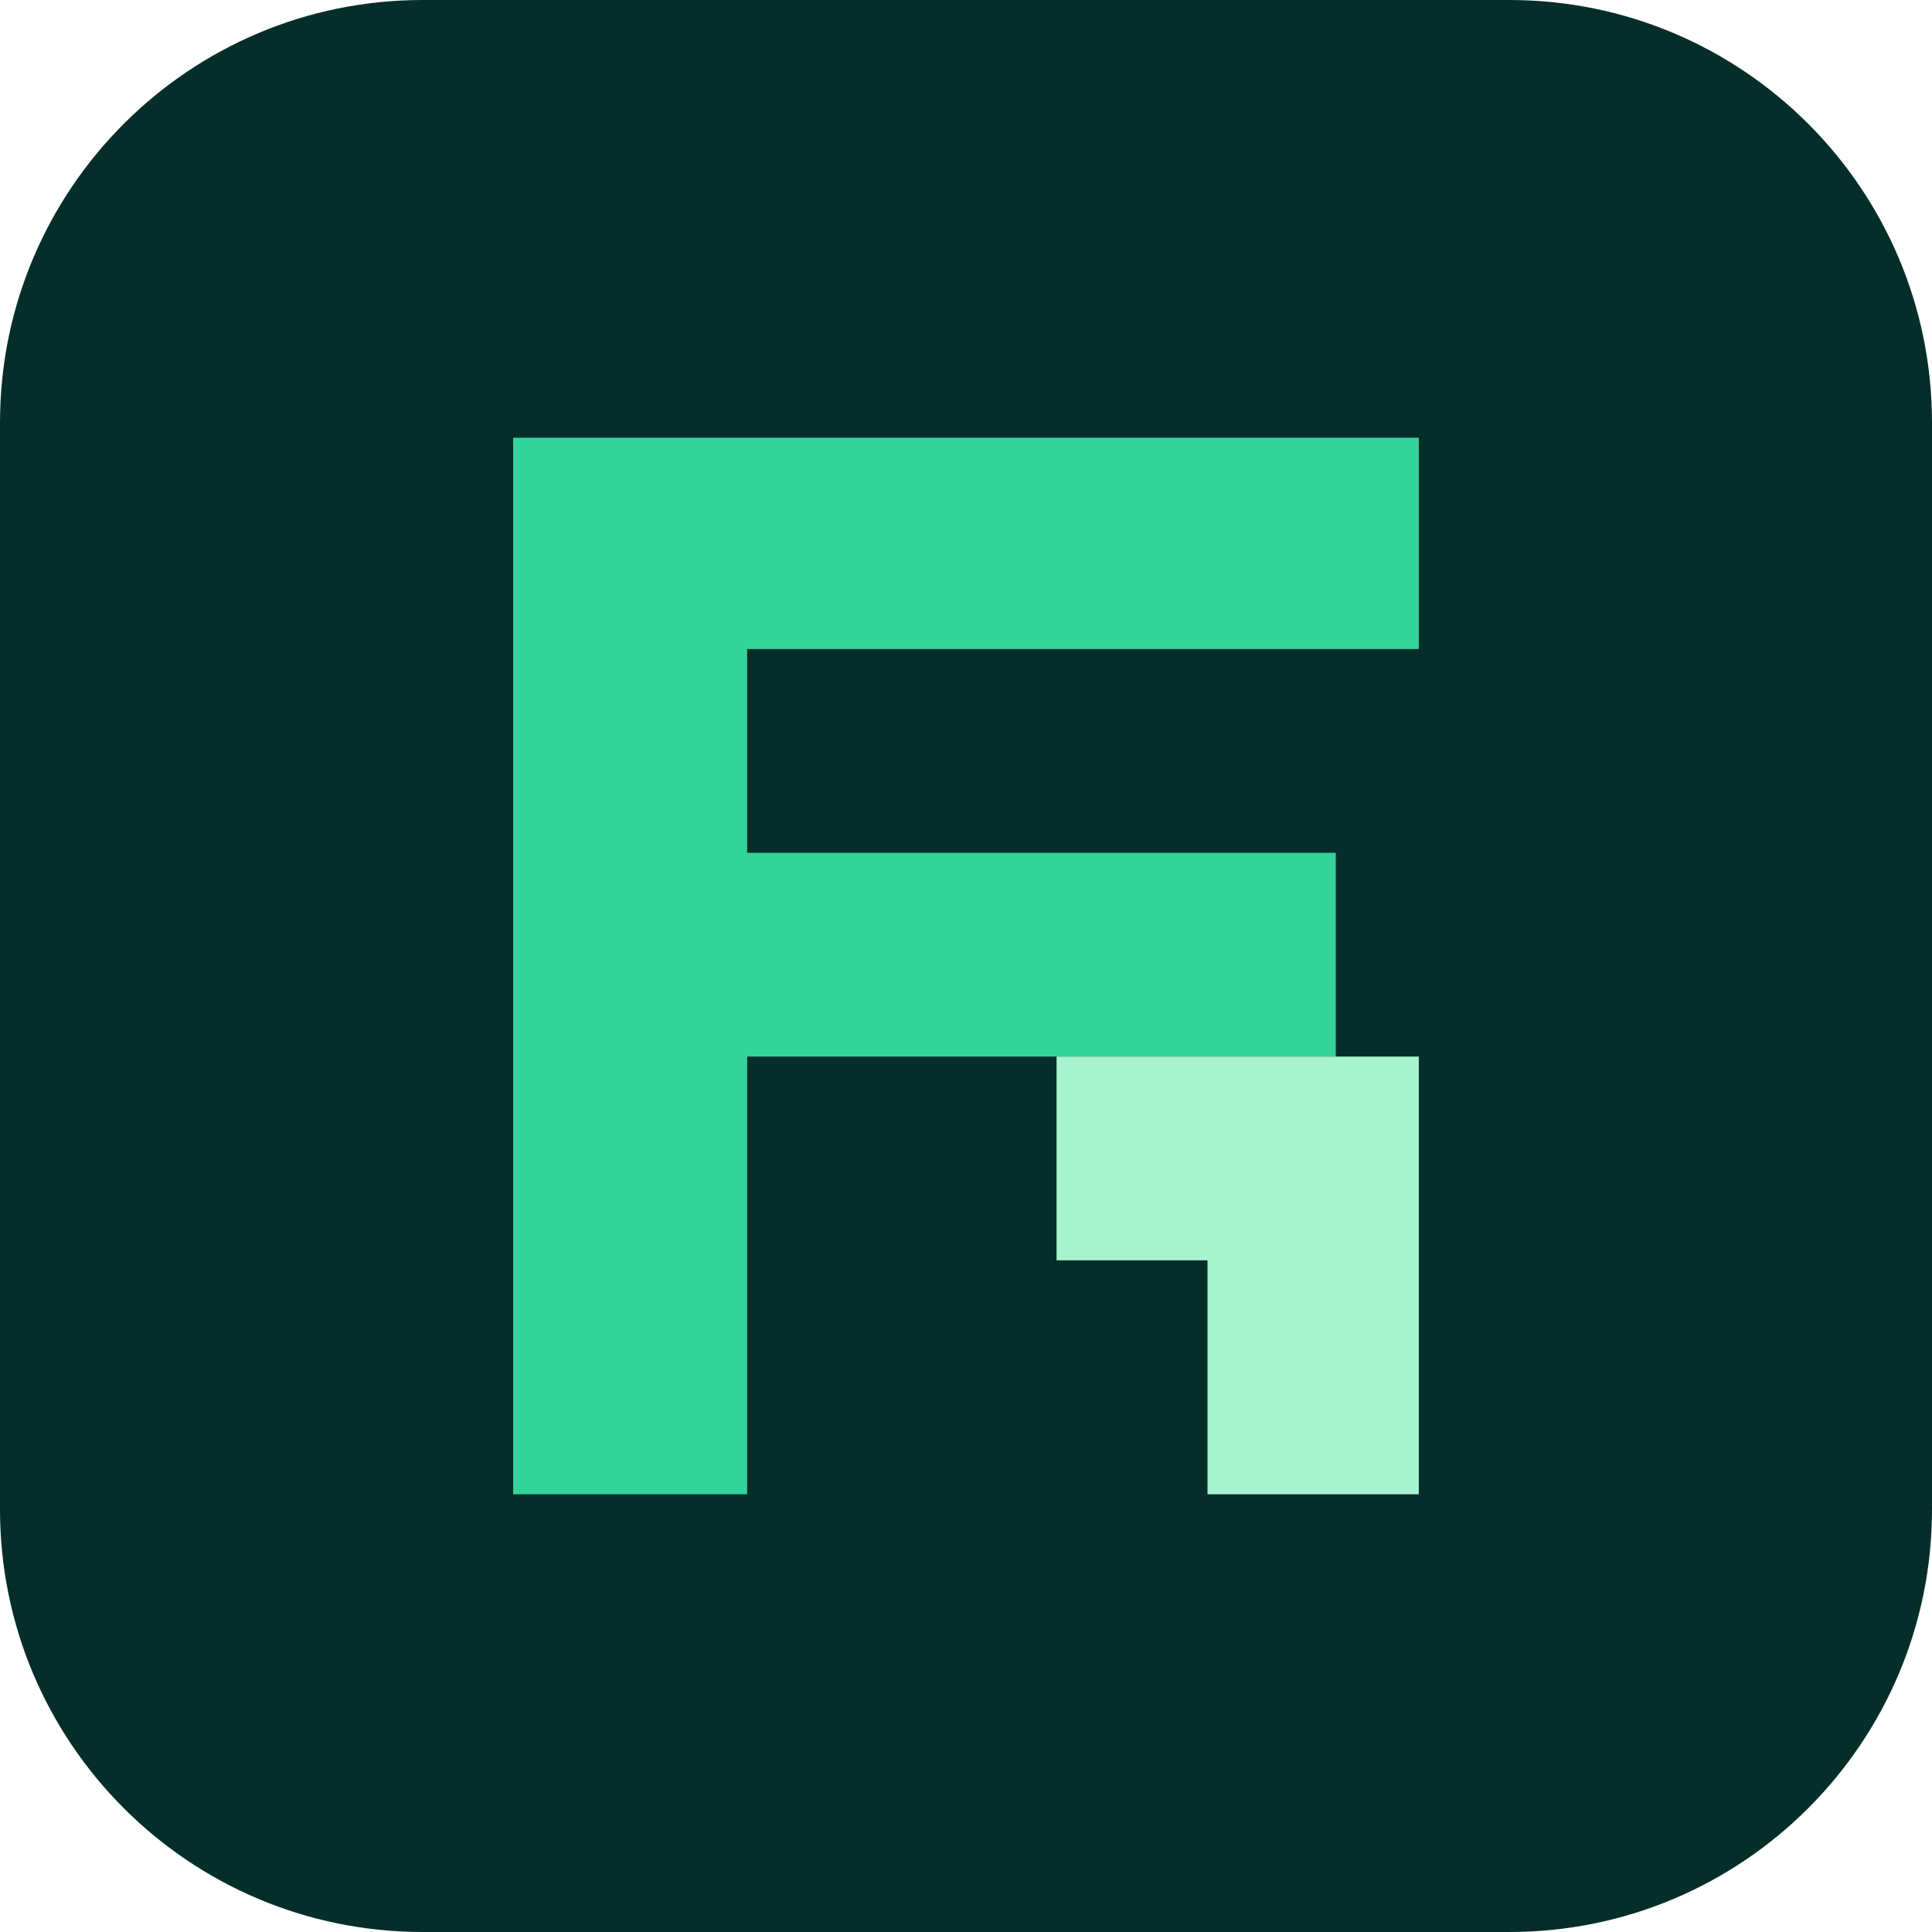
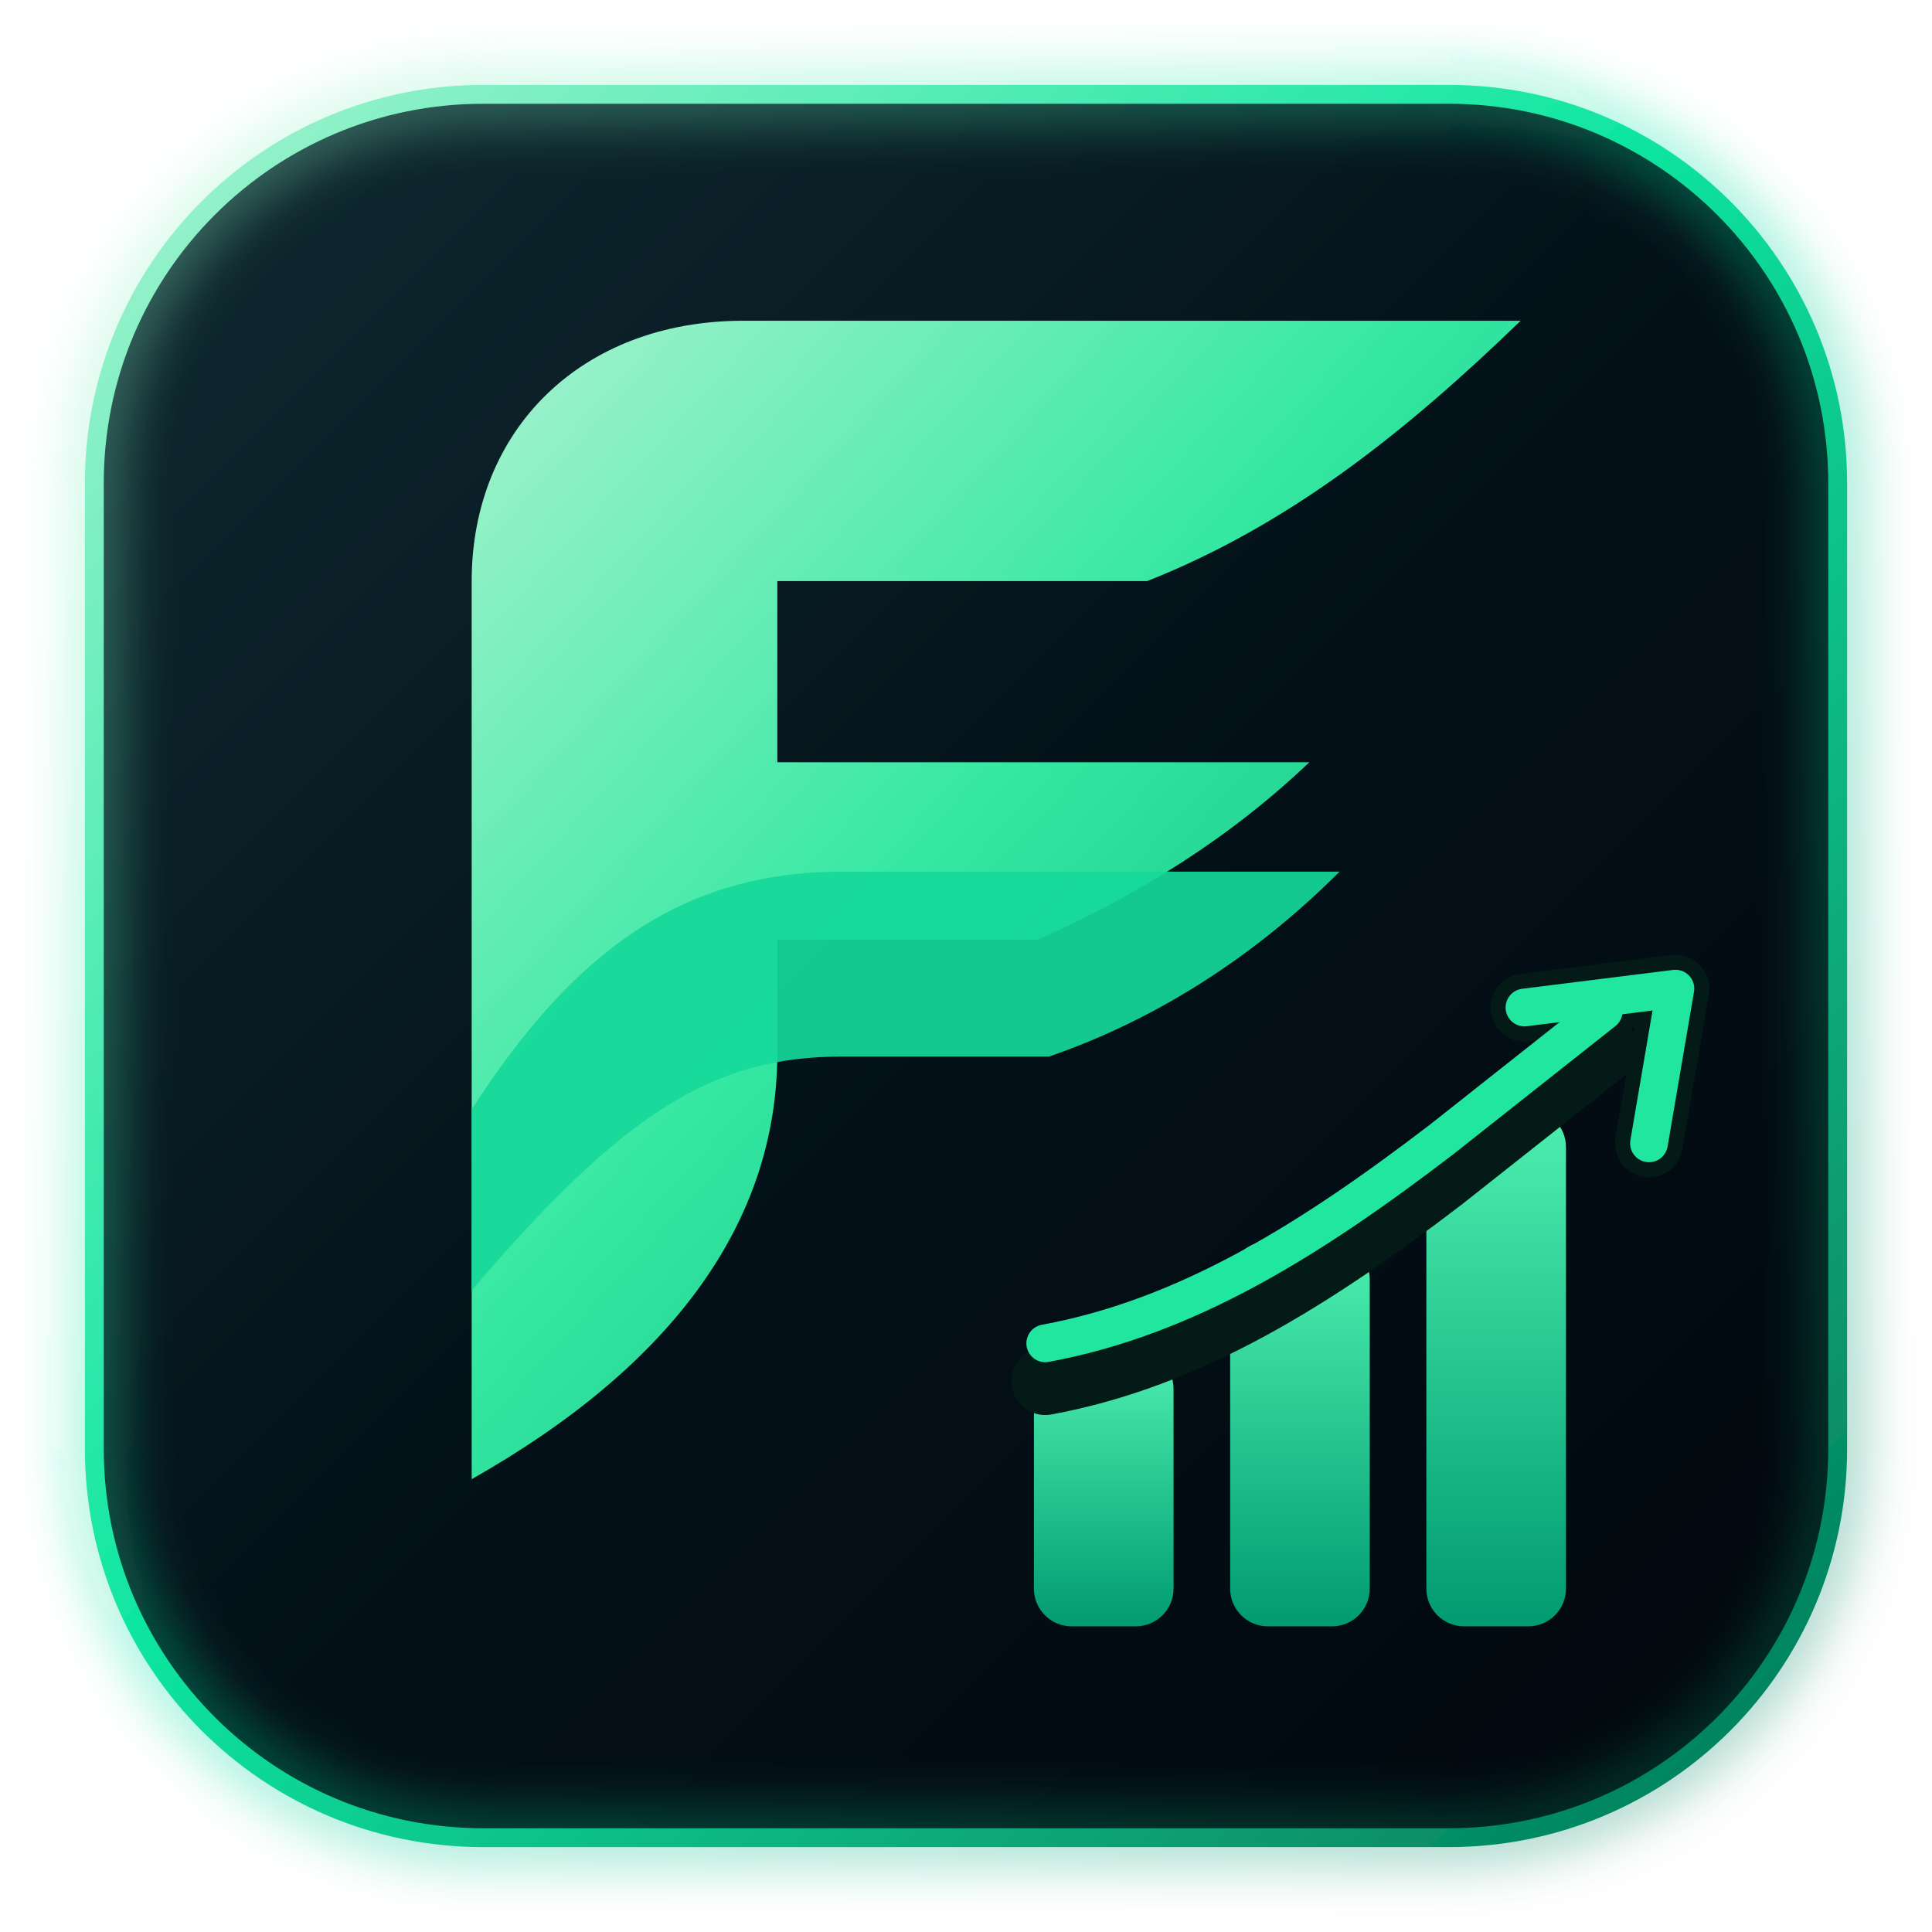
<svg xmlns="http://www.w3.org/2000/svg" viewBox="0 0 512 512">
-   <rect width="512" height="512" rx="112" fill="#052e2b" />
-   <path d="M136 116h240v56H198v54h156v54H198v116h-62z" fill="#34d399" />
-   <path d="M280 280h96v116h-56v-62h-40z" fill="#a7f3d0" />
+   <defs>
+     <linearGradient id="bg" x1="0" y1="0" x2="1" y2="1">
+       <stop stop-color="#102b32" />
+       <stop offset=".52" stop-color="#031018" />
+       <stop offset="1" stop-color="#02070d" />
+     </linearGradient>
+     <linearGradient id="edge" x1="0" y1="0" x2="1" y2="1">
+       <stop stop-color="#a7f3d0" />
+       <stop offset=".45" stop-color="#10e6a0" />
+       <stop offset="1" stop-color="#047857" />
+     </linearGradient>
+     <linearGradient id="mint" x1="0" y1="0" x2="1" y2="1">
+       <stop stop-color="#a7f3d0" />
+       <stop offset=".45" stop-color="#34e8a1" />
+       <stop offset="1" stop-color="#00a978" />
+     </linearGradient>
+     <linearGradient id="green" x1="0" y1="0" x2="0" y2="1">
+       <stop stop-color="#4df0b0" />
+       <stop offset="1" stop-color="#009b70" />
+     </linearGradient>
+     <filter id="glow" x="-30%" y="-30%" width="160%" height="160%">
+       <feGaussianBlur stdDeviation="8" result="b" />
+       <feMerge>
+         <feMergeNode in="b" />
+         <feMergeNode in="SourceGraphic" />
+       </feMerge>
+     </filter>
+   </defs>
+   <rect x="24" y="24" width="464" height="464" rx="104" fill="url(#bg)" />
+   <rect x="25" y="25" width="462" height="462" rx="103" fill="none" stroke="url(#edge)" stroke-width="5" filter="url(#glow)" />
+   <path d="M125 154c0-40 29-69 72-69h206c-30 29-61 54-99 69H206v48h141c-21 20-45 35-72 47H206v30c0 45-28 83-81 113V154Z" fill="url(#mint)" />
+   <path d="M125 294c27-42 56-63 98-63h132c-22 22-48 39-77 49h-55c-34 0-58 15-98 62v-48Z" fill="#16d99a" opacity=".92" />
+   <g fill="url(#green)">
+     <rect x="274" y="358" width="37" height="73" rx="10" />
+     <rect x="326" y="329" width="37" height="102" rx="10" />
+     <rect x="378" y="294" width="37" height="137" rx="10" />
+   </g>
+   <path d="M277 366c38-7 71-28 105-54l43-34" fill="none" stroke="#031a17" stroke-width="18" stroke-linecap="round" />
+   <path d="m404 267 40-5-7 41" fill="none" stroke="#031a17" stroke-width="18" stroke-linecap="round" stroke-linejoin="round" />
+   <path d="M277 356c38-7 71-28 105-54l43-34" fill="none" stroke="#20e6a0" stroke-width="10" stroke-linecap="round" />
+   <path d="m404 267 40-5-7 41" fill="none" stroke="#20e6a0" stroke-width="10" stroke-linecap="round" stroke-linejoin="round" />
</svg>
